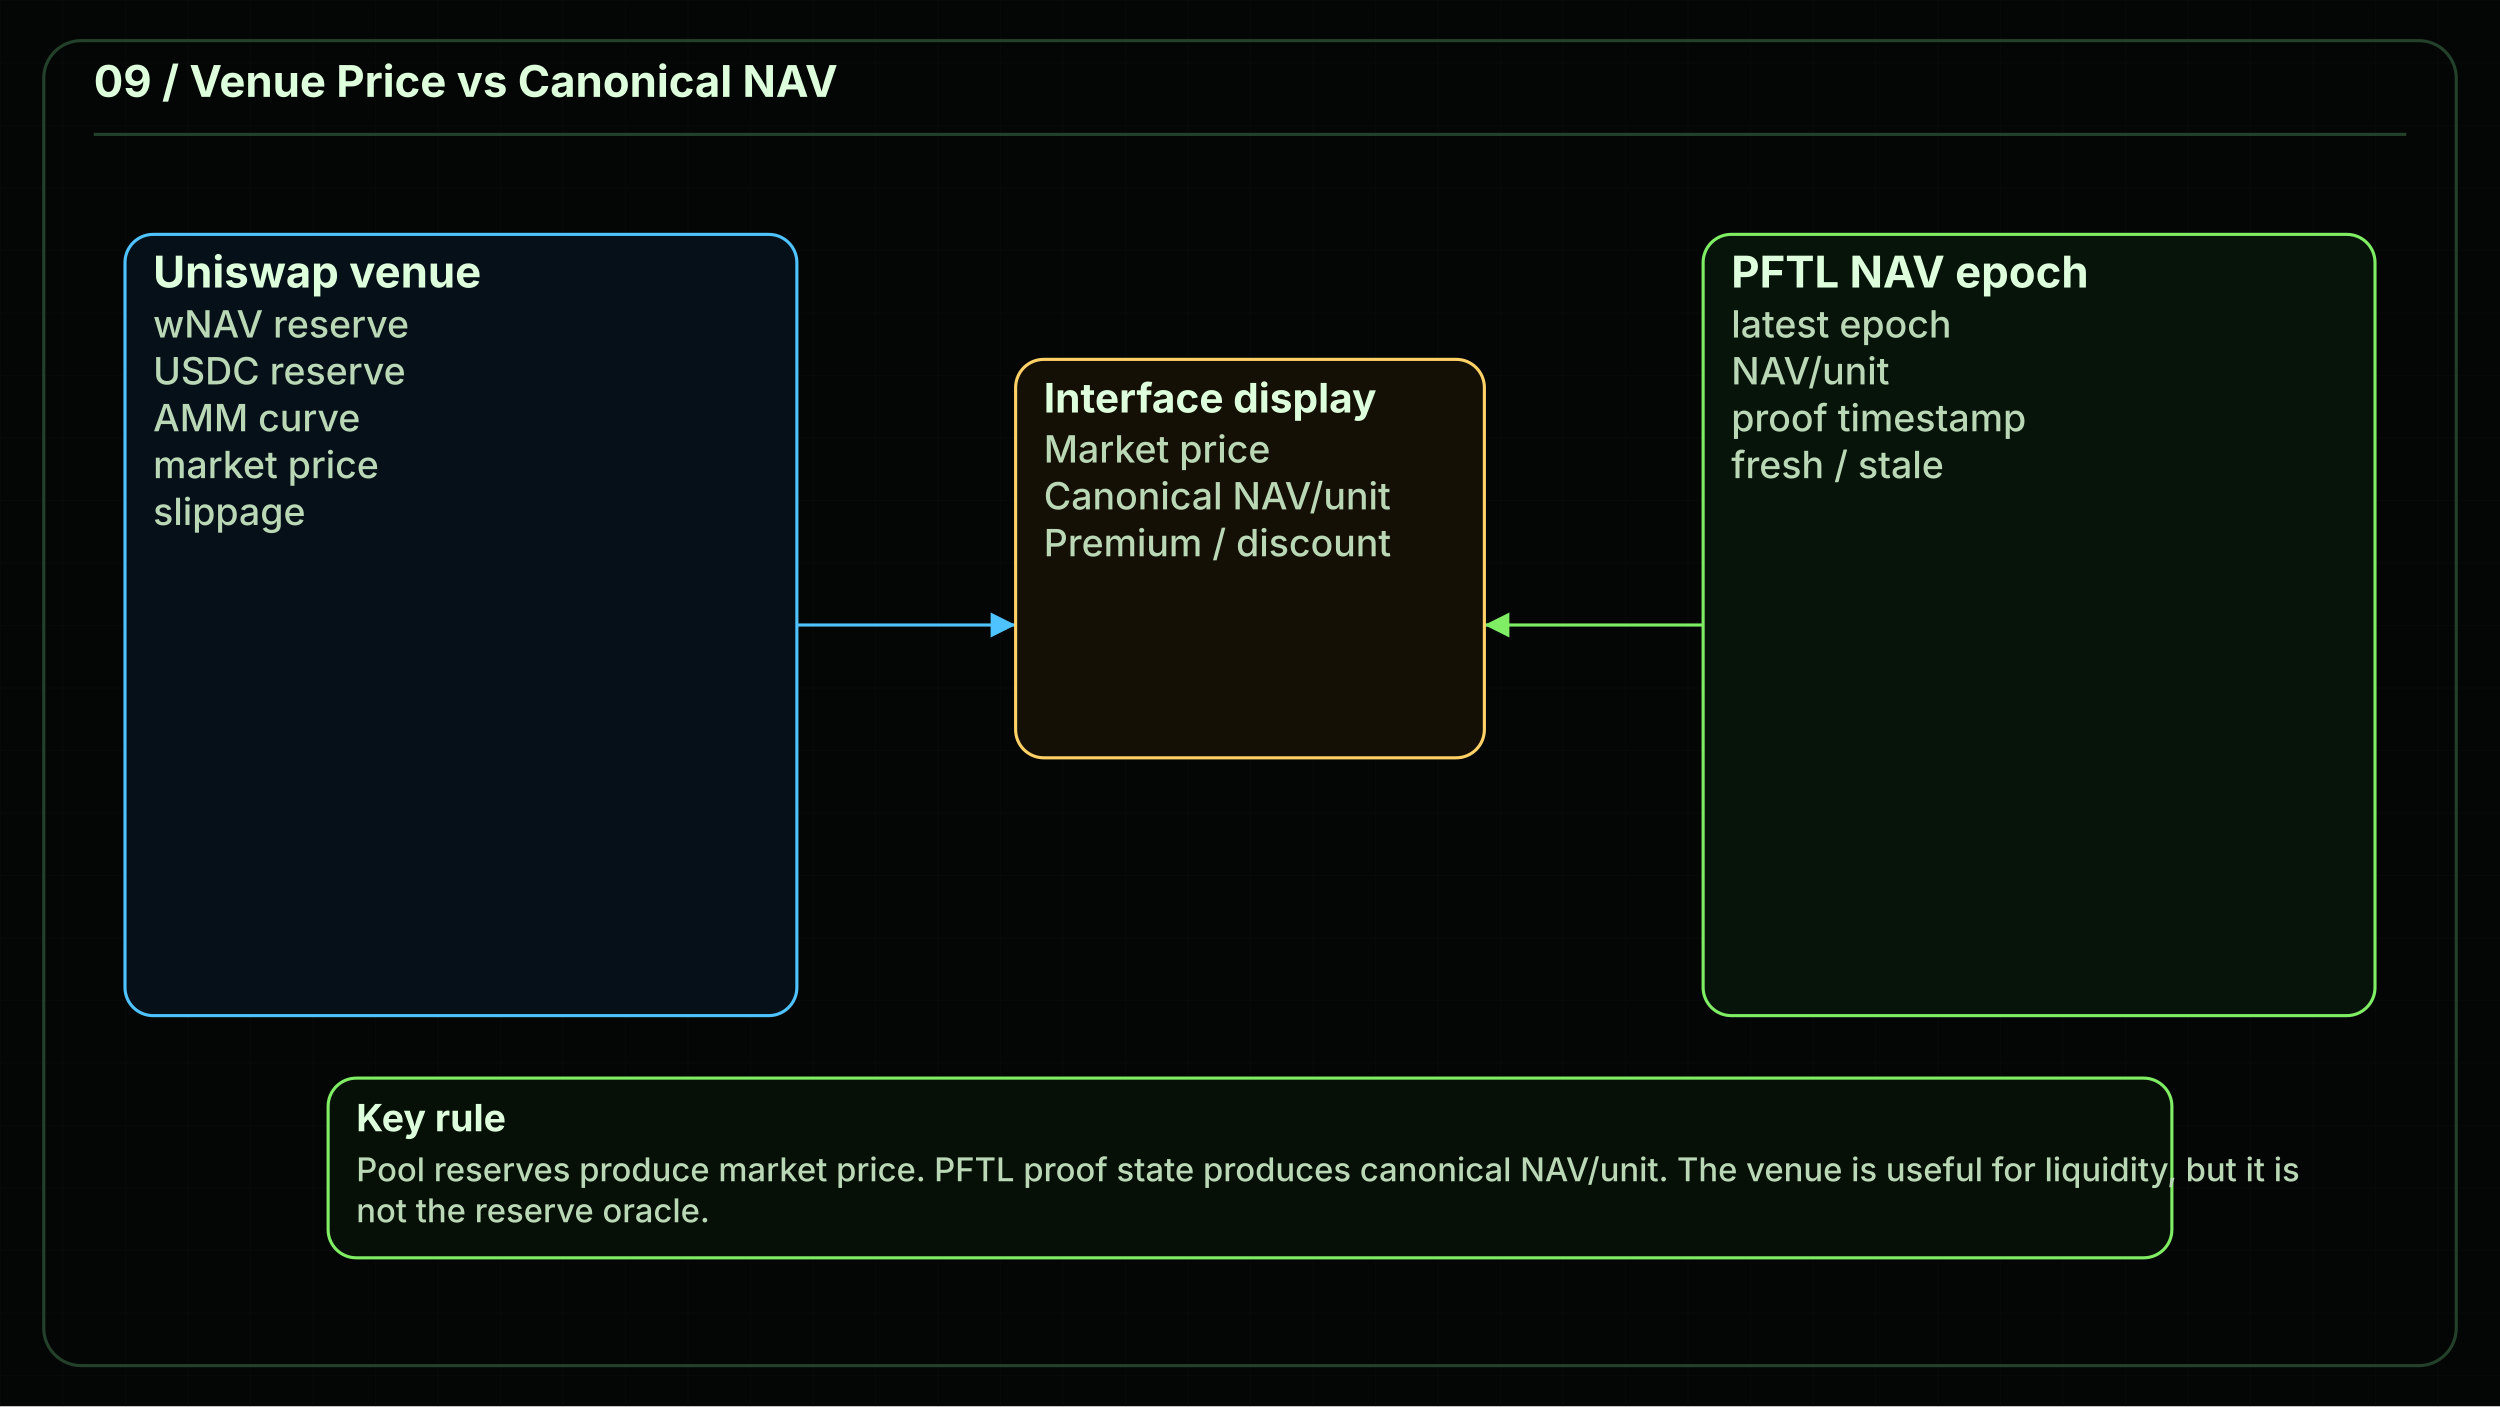
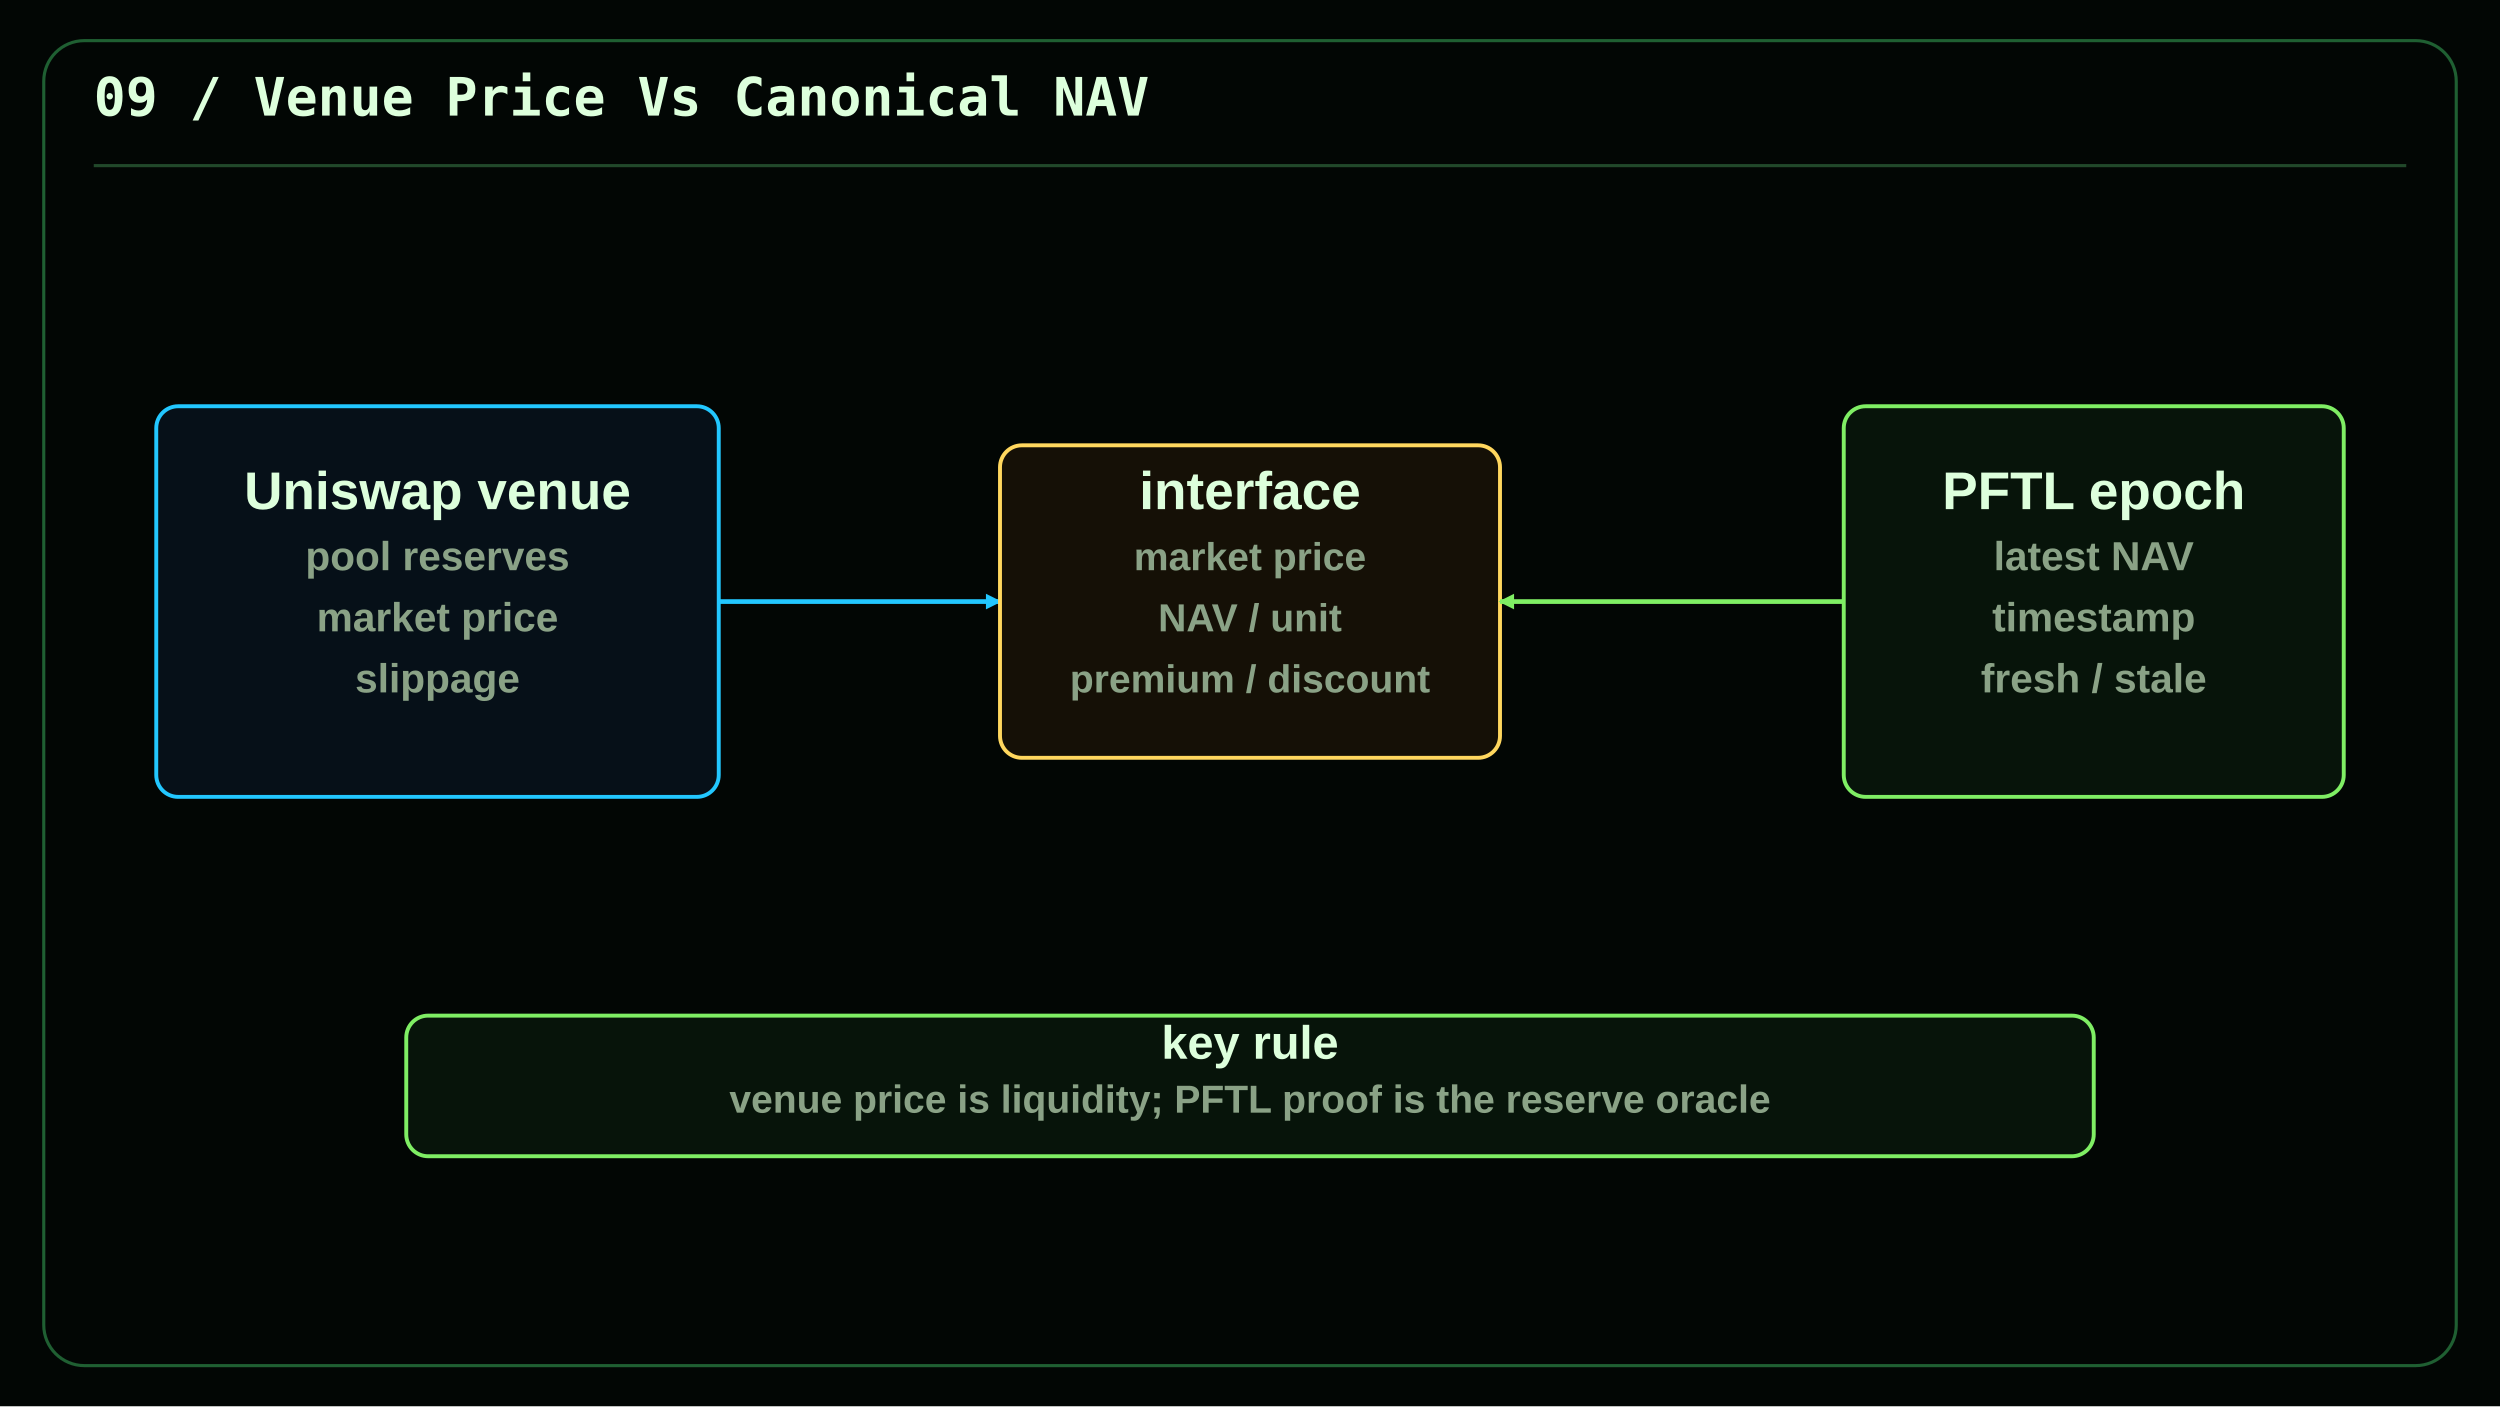
- <svg xmlns="http://www.w3.org/2000/svg" width="1600" height="900" viewBox="0 0 1600 900" role="img" aria-label="09 / Venue Price vs Canonical NAV">
+ <svg xmlns="http://www.w3.org/2000/svg" width="1600" height="900" viewBox="0 0 1600 900">
+   <rect width="1600" height="900" fill="#020604" />
  <defs>
-     <marker id="arrow-mint" markerWidth="12" markerHeight="12" refX="10" refY="6" orient="auto">
-       <path d="M2 2 L10 6 L2 10 Z" fill="#7fee64" />
+     <marker id="arrow-mint" viewBox="0 0 10 10" markerWidth="10" markerHeight="10" refX="9" refY="5" orient="auto" markerUnits="userSpaceOnUse">
+       <path d="M0 0 L10 5 L0 10 Z" fill="#7fee64" />
    </marker>
-     <marker id="arrow-cyan" markerWidth="12" markerHeight="12" refX="10" refY="6" orient="auto">
-       <path d="M2 2 L10 6 L2 10 Z" fill="#4fc3ff" />
+     <marker id="arrow-cyan" viewBox="0 0 10 10" markerWidth="10" markerHeight="10" refX="9" refY="5" orient="auto" markerUnits="userSpaceOnUse">
+       <path d="M0 0 L10 5 L0 10 Z" fill="#22c7ff" />
    </marker>
-     <marker id="arrow-amber" markerWidth="12" markerHeight="12" refX="10" refY="6" orient="auto">
-       <path d="M2 2 L10 6 L2 10 Z" fill="#ffd166" />
+     <marker id="arrow-amber" viewBox="0 0 10 10" markerWidth="10" markerHeight="10" refX="9" refY="5" orient="auto" markerUnits="userSpaceOnUse">
+       <path d="M0 0 L10 5 L0 10 Z" fill="#ffd75e" />
    </marker>
-     <marker id="arrow-red" markerWidth="12" markerHeight="12" refX="10" refY="6" orient="auto">
-       <path d="M2 2 L10 6 L2 10 Z" fill="#ff6868" />
+     <marker id="arrow-purple" viewBox="0 0 10 10" markerWidth="10" markerHeight="10" refX="9" refY="5" orient="auto" markerUnits="userSpaceOnUse">
+       <path d="M0 0 L10 5 L0 10 Z" fill="#b17aff" />
    </marker>
-     <marker id="arrow-gray" markerWidth="12" markerHeight="12" refX="10" refY="6" orient="auto">
-       <path d="M2 2 L10 6 L2 10 Z" fill="#6f7b70" />
-     </marker>
-     <filter id="glow">
-       <feGaussianBlur stdDeviation="3" result="b" />
-       <feMerge>
-         <feMergeNode in="b" />
-         <feMergeNode in="SourceGraphic" />
-       </feMerge>
-     </filter>
-     <pattern id="grid" width="40" height="40" patternUnits="userSpaceOnUse">
-       <path d="M40 0H0V40" fill="none" stroke="#0d1c11" stroke-width="1" opacity="0.45" />
-     </pattern>
  </defs>
-   <rect width="1600" height="900" fill="#030604" />
-   <rect width="1600" height="900" fill="url(#grid)" opacity="0.55" />
-   <rect x="28" y="26" width="1544" height="848" rx="24" fill="none" stroke="#23402a" stroke-width="2" />
-   <text x="60" y="62" fill="#ddffdc" font-family="Inter, Arial, sans-serif" font-size="28" font-weight="700" text-anchor="start" opacity="1">09 / Venue Price vs Canonical NAV</text>
-   <line x1="60" y1="86" x2="1540" y2="86" stroke="#23402a" stroke-width="2" opacity="1" />
-   <rect x="80" y="150" width="430" height="500" rx="18" fill="#061018" stroke="#4fc3ff" stroke-width="2" opacity="1" />
-   <text x="98" y="184" fill="#ddffdc" font-family="Inter, Arial, sans-serif" font-size="28" font-weight="700" opacity="1">
-     <tspan x="98" dy="0">Uniswap venue</tspan>
-   </text>
-   <text x="98" y="216" fill="#bad8b6" font-family="Inter, Arial, sans-serif" font-size="24" font-weight="500" opacity="1">
-     <tspan x="98" dy="0">wNAV reserve</tspan>
-     <tspan x="98" dy="30.0">USDC reserve</tspan>
-     <tspan x="98" dy="30.0">AMM curve</tspan>
-     <tspan x="98" dy="30.0">market price</tspan>
-     <tspan x="98" dy="30.0">slippage</tspan>
-   </text>
-   <rect x="1090" y="150" width="430" height="500" rx="18" fill="#07140a" stroke="#7fee64" stroke-width="2" opacity="1" />
-   <text x="1108" y="184" fill="#ddffdc" font-family="Inter, Arial, sans-serif" font-size="28" font-weight="700" opacity="1">
-     <tspan x="1108" dy="0">PFTL NAV epoch</tspan>
-   </text>
-   <text x="1108" y="216" fill="#bad8b6" font-family="Inter, Arial, sans-serif" font-size="24" font-weight="500" opacity="1">
-     <tspan x="1108" dy="0">latest epoch</tspan>
-     <tspan x="1108" dy="30.0">NAV/unit</tspan>
-     <tspan x="1108" dy="30.0">proof timestamp</tspan>
-     <tspan x="1108" dy="30.0">fresh / stale</tspan>
-   </text>
-   <line x1="510" y1="400" x2="650" y2="400" stroke="#4fc3ff" stroke-width="2" marker-end="url(#arrow-cyan)" opacity="1" />
-   <line x1="1090" y1="400" x2="950" y2="400" stroke="#7fee64" stroke-width="2" marker-end="url(#arrow-mint)" opacity="1" />
-   <rect x="650" y="230" width="300" height="255" rx="18" fill="#141006" stroke="#ffd166" stroke-width="2" opacity="1" />
-   <text x="668" y="264" fill="#ddffdc" font-family="Inter, Arial, sans-serif" font-size="26" font-weight="700" opacity="1">
-     <tspan x="668" dy="0">Interface display</tspan>
-   </text>
-   <text x="668" y="296" fill="#bad8b6" font-family="Inter, Arial, sans-serif" font-size="24" font-weight="500" opacity="1">
-     <tspan x="668" dy="0">Market price</tspan>
-     <tspan x="668" dy="30.0">Canonical NAV/unit</tspan>
-     <tspan x="668" dy="30.0">Premium / discount</tspan>
-   </text>
-   <rect x="210" y="690" width="1180" height="115" rx="18" fill="#061007" stroke="#7fee64" stroke-width="2" opacity="1" />
-   <text x="228" y="724" fill="#ddffdc" font-family="Inter, Arial, sans-serif" font-size="24" font-weight="700" opacity="1">
-     <tspan x="228" dy="0">Key rule</tspan>
-   </text>
-   <text x="228" y="756" fill="#bad8b6" font-family="Inter, Arial, sans-serif" font-size="21" font-weight="500" opacity="1">
-     <tspan x="228" dy="0">Pool reserves produce market price. PFTL proof state produces canonical NAV/unit. The venue is useful for liquidity, but it is</tspan>
-     <tspan x="228" dy="26.25">not the reserve oracle.</tspan>
-   </text>
+   <rect x="28" y="26" width="1544" height="848" rx="26" fill="#020604" stroke="#1f5f32" stroke-width="2" />
+   <text x="60" y="74" font-family="IBM Plex Mono, ui-monospace, monospace" font-size="34" font-weight="800" fill="#ddffdc">09 / Venue Price Vs Canonical NAV</text>
+   <line x1="60" y1="106" x2="1540" y2="106" stroke="#21482a" stroke-width="2" />
+   <rect x="100" y="260" width="360" height="250" rx="14" fill="#061018" stroke="#22c7ff" stroke-width="2.5" />
+   <text x="280.0" y="325.84" text-anchor="middle" font-family="Inter Tight, Arial, sans-serif" font-size="34" font-weight="800" fill="#ddffdc">Uniswap venue</text>
+   <text x="280.0" y="364.94" text-anchor="middle" font-family="Inter Tight, Arial, sans-serif" font-size="26" font-weight="650" fill="#8aa286">pool reserves</text>
+   <text x="280.0" y="404.04" text-anchor="middle" font-family="Inter Tight, Arial, sans-serif" font-size="26" font-weight="650" fill="#8aa286">market price</text>
+   <text x="280.0" y="443.14" text-anchor="middle" font-family="Inter Tight, Arial, sans-serif" font-size="26" font-weight="650" fill="#8aa286">slippage</text>
+   <line x1="460" y1="385" x2="640" y2="385" stroke="#22c7ff" stroke-width="3" marker-end="url(#arrow-cyan)" />
+   <rect x="640" y="285" width="320" height="200" rx="14" fill="#151006" stroke="#ffd75e" stroke-width="2.5" />
+   <text x="800.0" y="325.84" text-anchor="middle" font-family="Inter Tight, Arial, sans-serif" font-size="34" font-weight="800" fill="#ddffdc">interface</text>
+   <text x="800.0" y="364.94" text-anchor="middle" font-family="Inter Tight, Arial, sans-serif" font-size="25" font-weight="650" fill="#8aa286">market price</text>
+   <text x="800.0" y="404.04" text-anchor="middle" font-family="Inter Tight, Arial, sans-serif" font-size="25" font-weight="650" fill="#8aa286">NAV / unit</text>
+   <text x="800.0" y="443.14" text-anchor="middle" font-family="Inter Tight, Arial, sans-serif" font-size="25" font-weight="650" fill="#8aa286">premium / discount</text>
+   <line x1="1180" y1="385" x2="960" y2="385" stroke="#7fee64" stroke-width="3" marker-end="url(#arrow-mint)" />
+   <rect x="1180" y="260" width="320" height="250" rx="14" fill="#07140a" stroke="#7fee64" stroke-width="2.5" />
+   <text x="1340.0" y="325.84" text-anchor="middle" font-family="Inter Tight, Arial, sans-serif" font-size="34" font-weight="800" fill="#ddffdc">PFTL epoch</text>
+   <text x="1340.0" y="364.94" text-anchor="middle" font-family="Inter Tight, Arial, sans-serif" font-size="26" font-weight="650" fill="#8aa286">latest NAV</text>
+   <text x="1340.0" y="404.04" text-anchor="middle" font-family="Inter Tight, Arial, sans-serif" font-size="26" font-weight="650" fill="#8aa286">timestamp</text>
+   <text x="1340.0" y="443.14" text-anchor="middle" font-family="Inter Tight, Arial, sans-serif" font-size="26" font-weight="650" fill="#8aa286">fresh / stale</text>
+   <rect x="260" y="650" width="1080" height="90" rx="14" fill="#07140a" stroke="#7fee64" stroke-width="2.5" />
+   <text x="800.0" y="677.6" text-anchor="middle" font-family="Inter Tight, Arial, sans-serif" font-size="30" font-weight="800" fill="#ddffdc">key rule</text>
+   <text x="800.0" y="712.1" text-anchor="middle" font-family="Inter Tight, Arial, sans-serif" font-size="25" font-weight="650" fill="#8aa286">venue price is liquidity; PFTL proof is the reserve oracle</text>
</svg>
